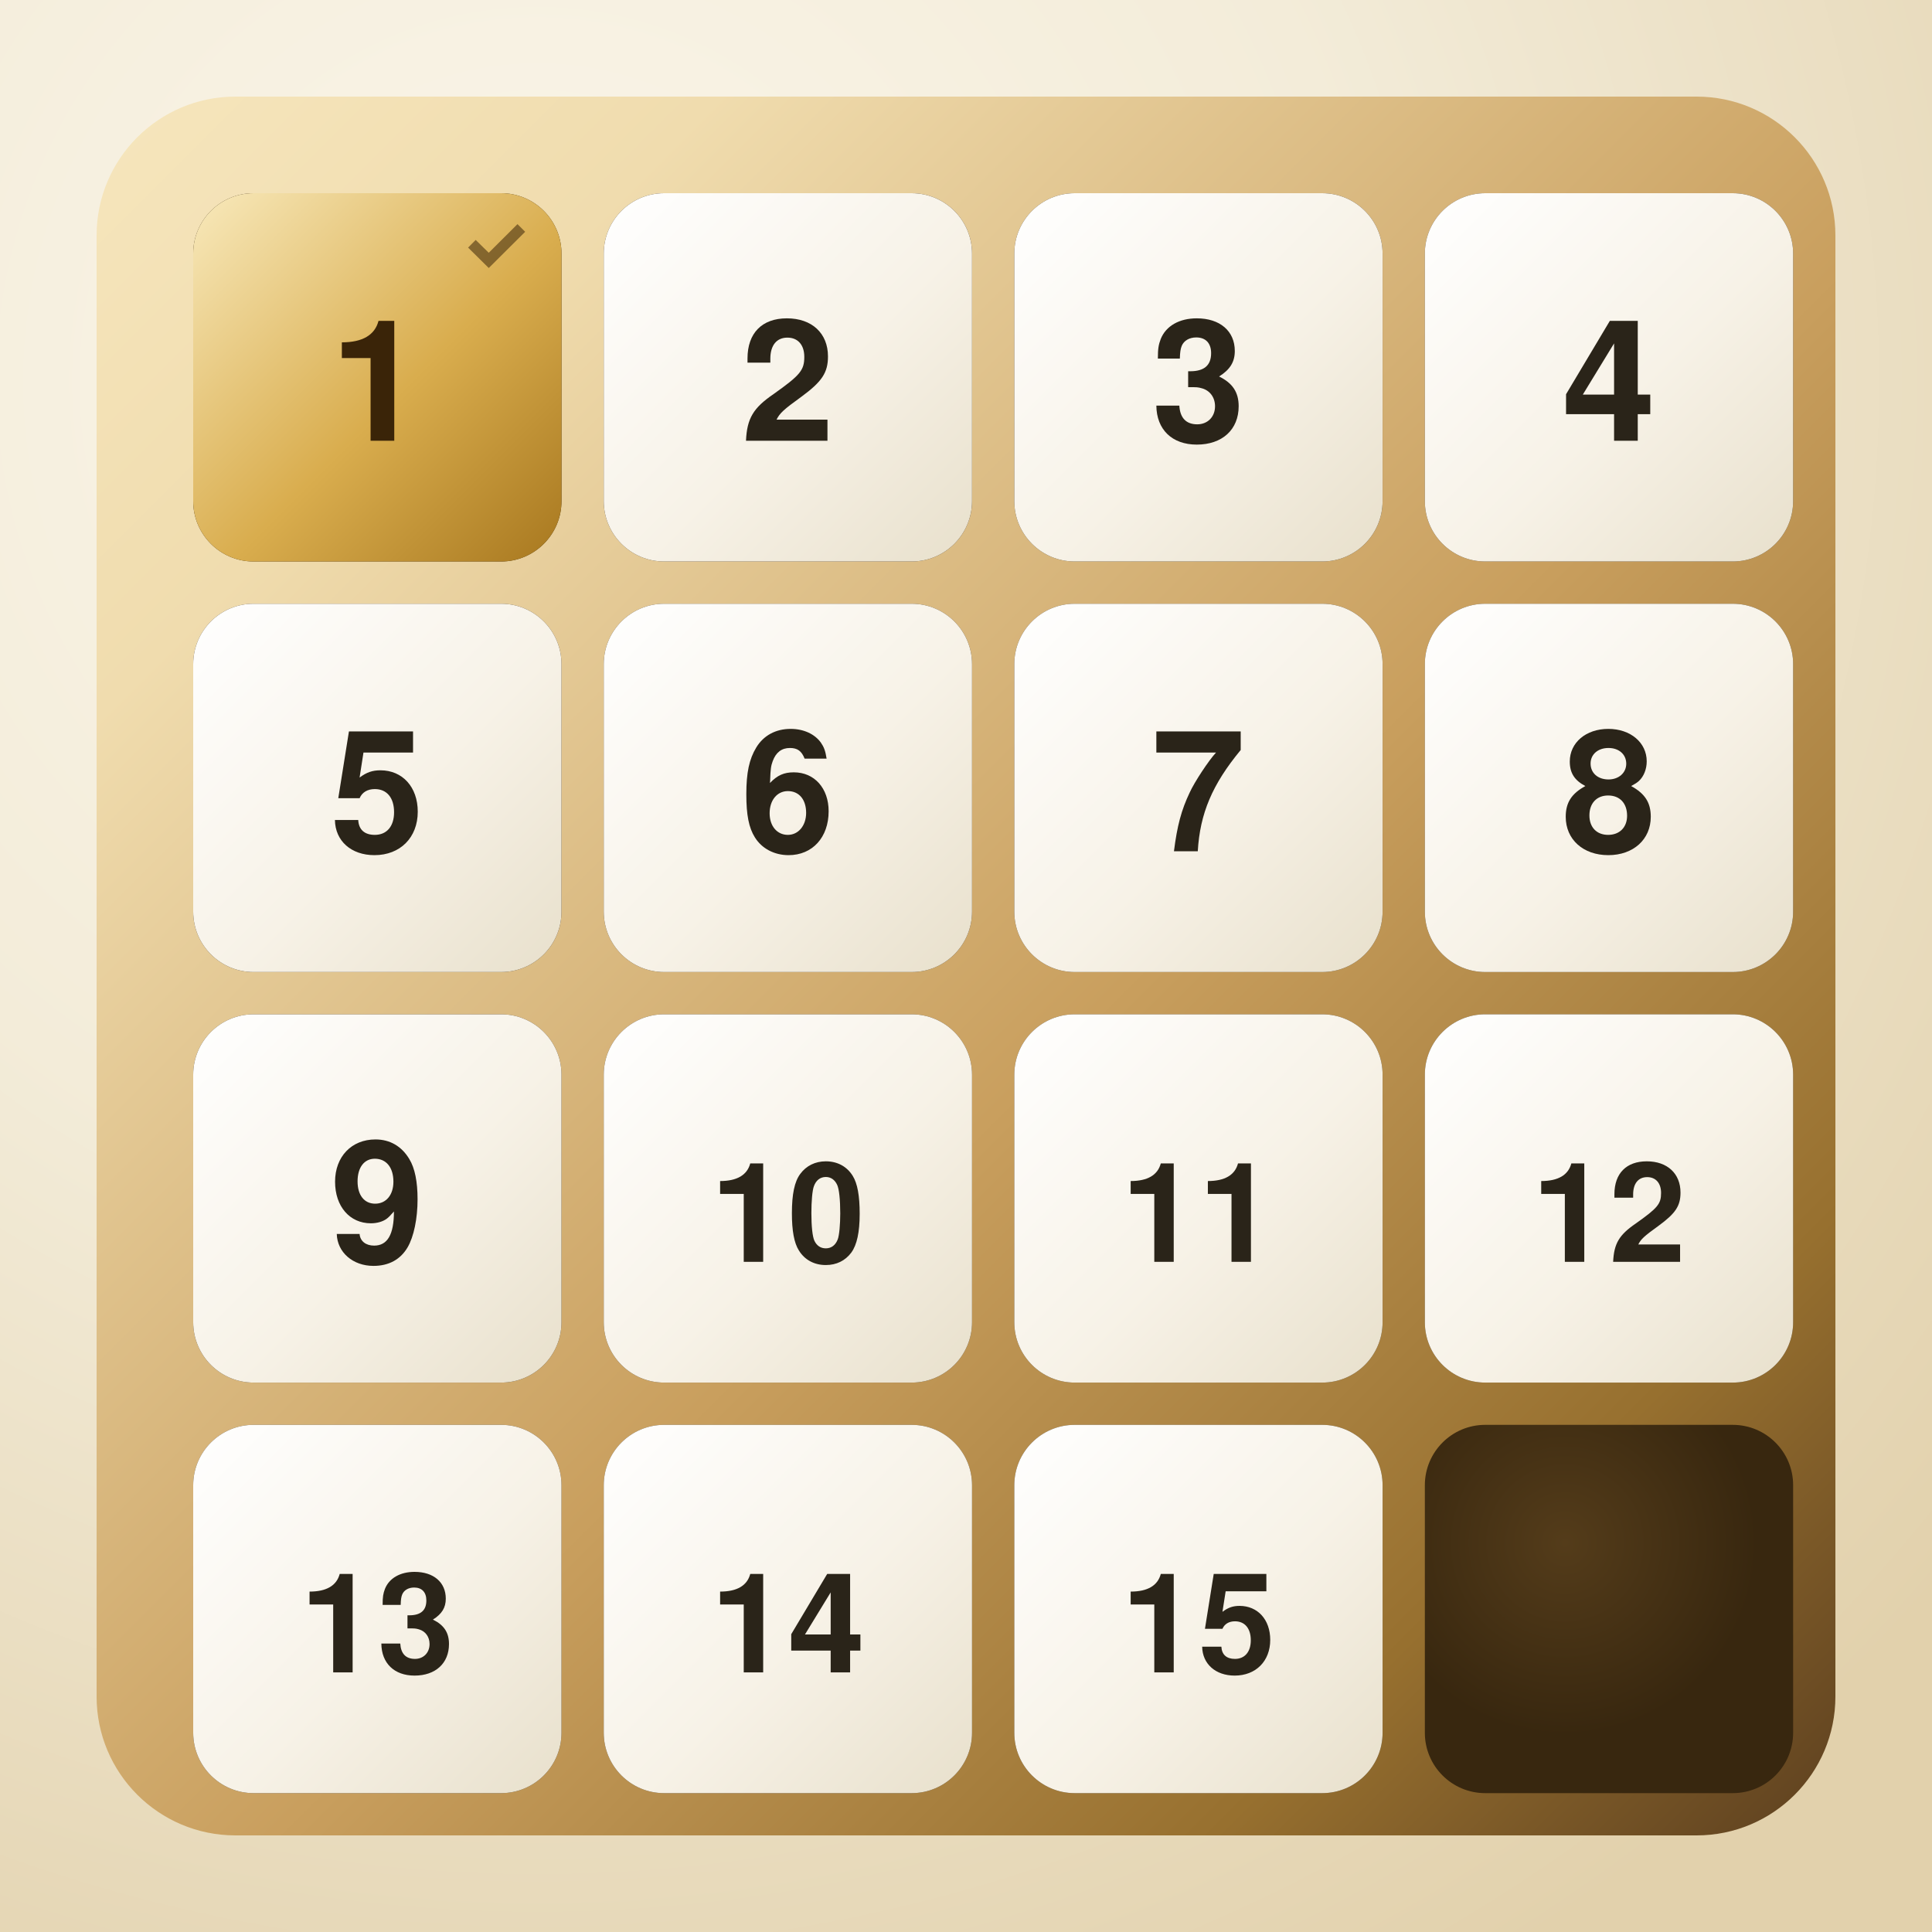
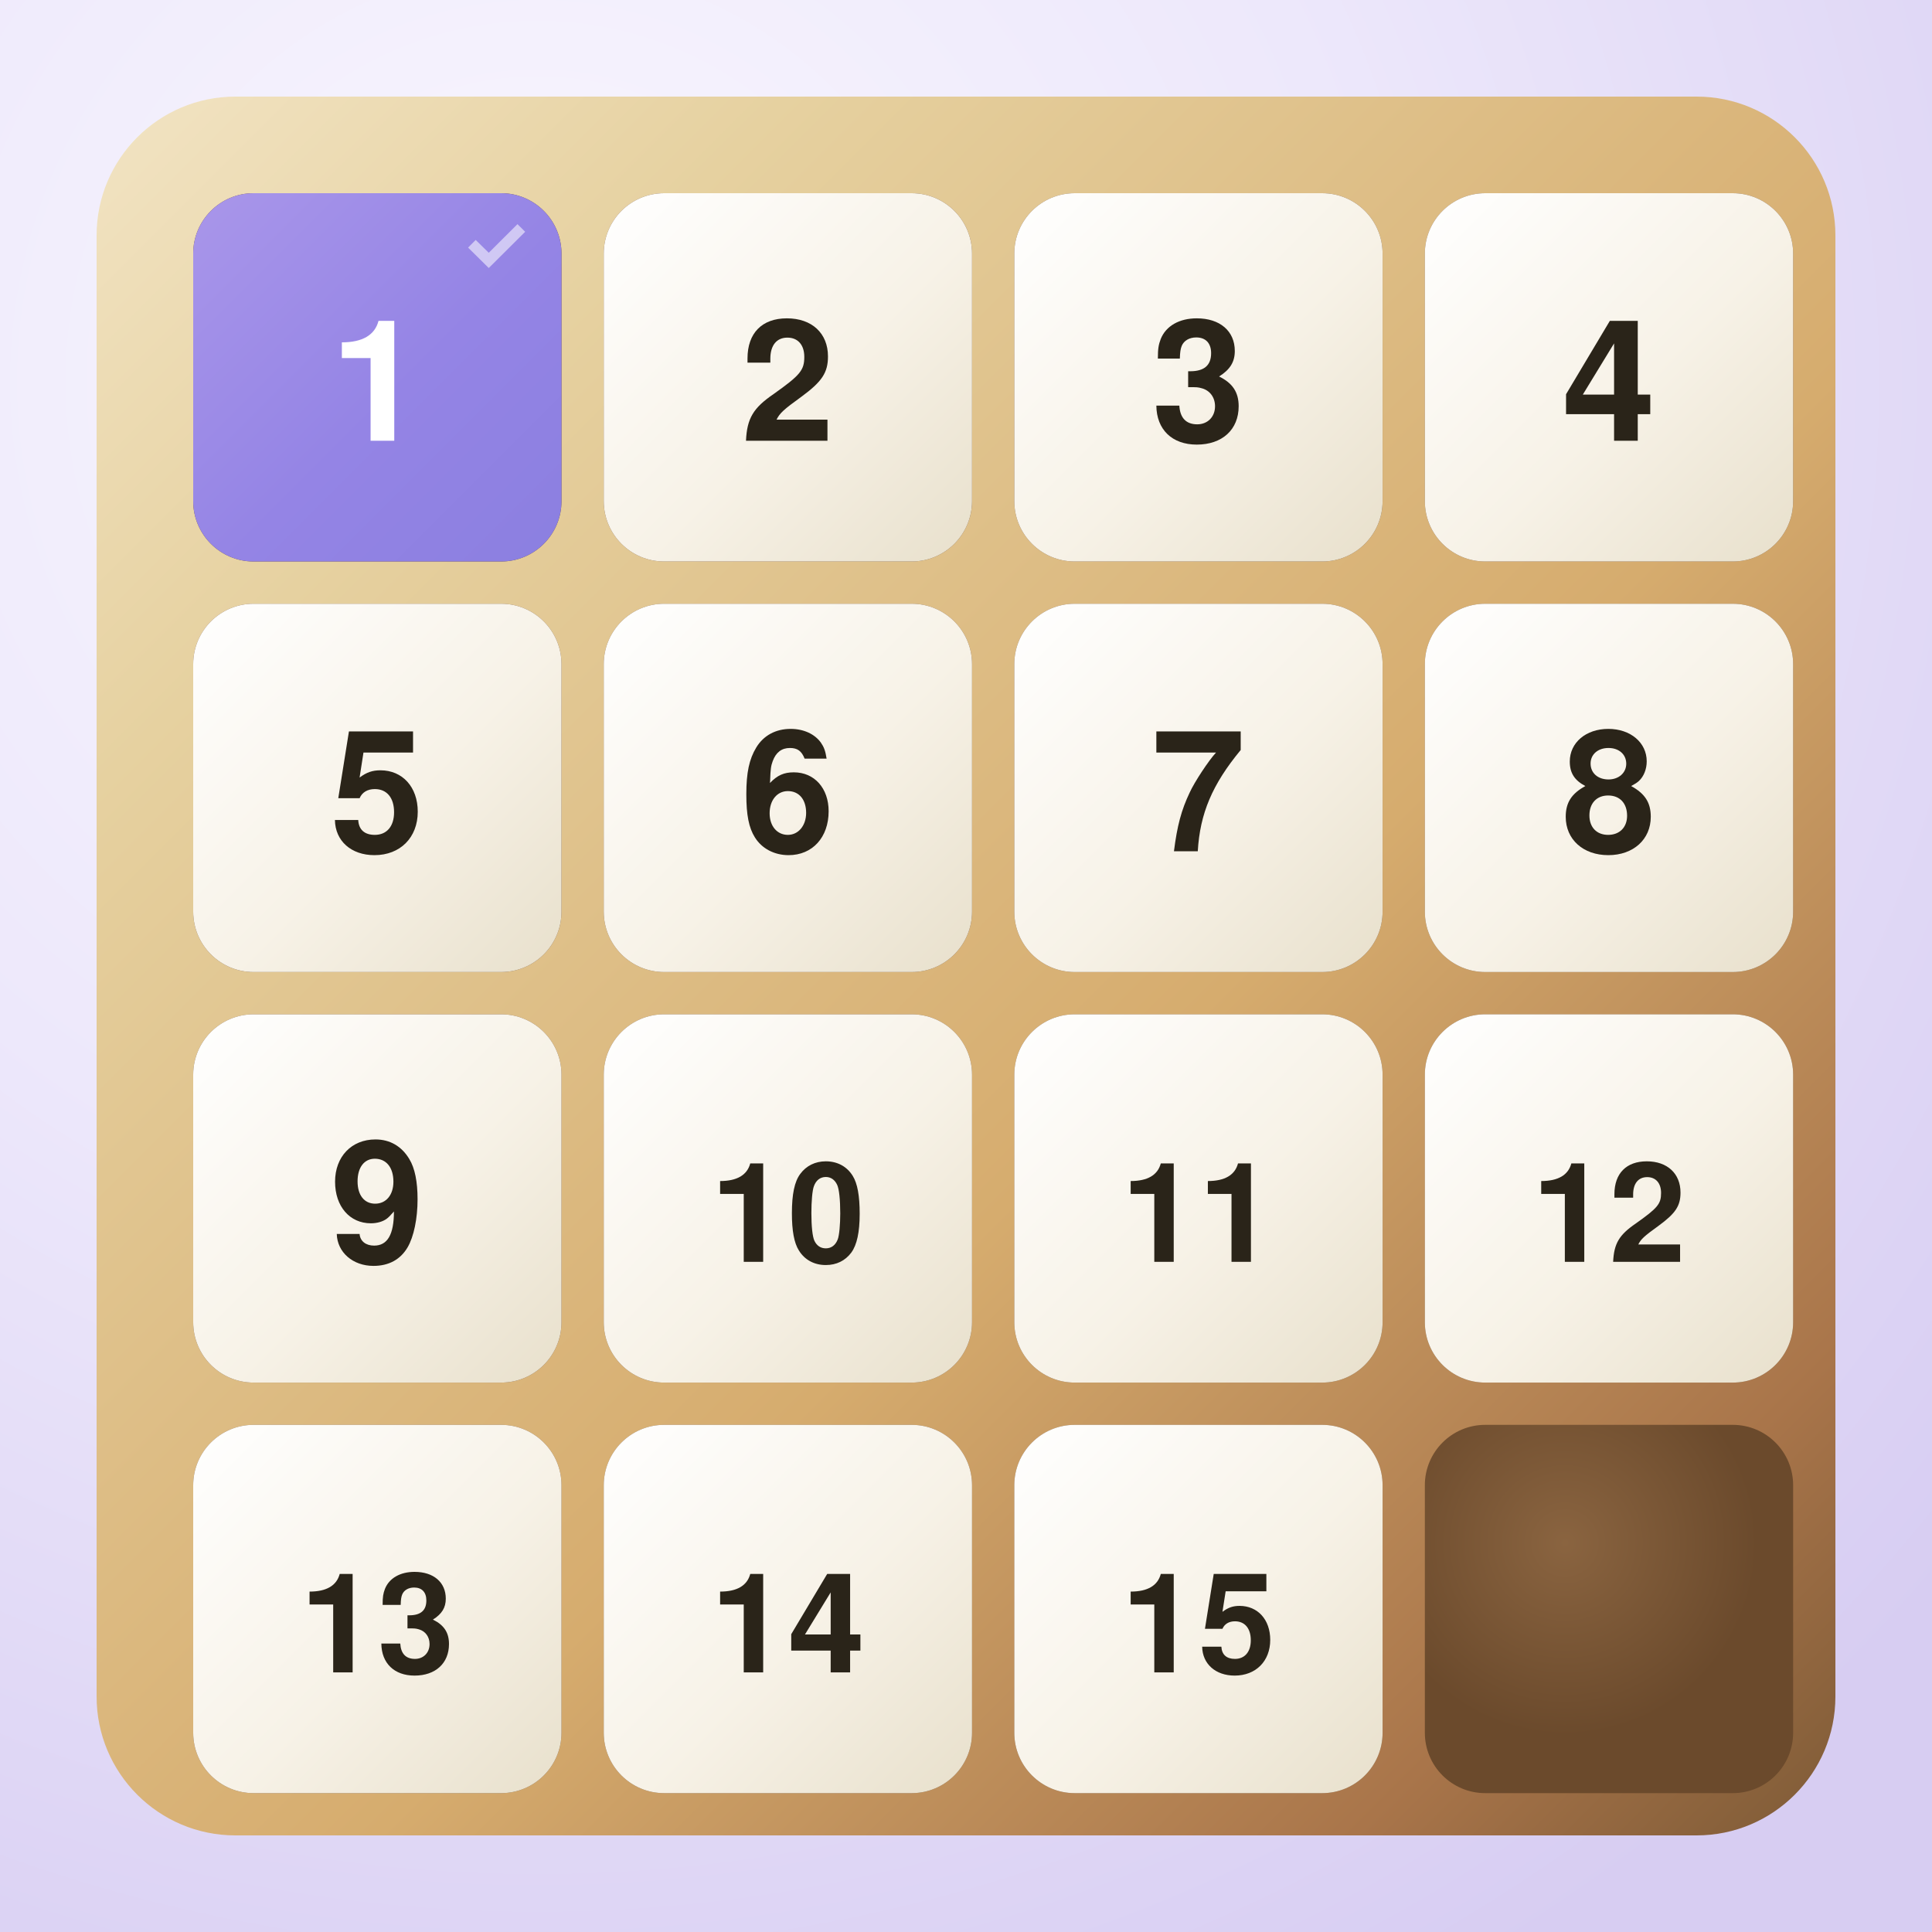
<svg xmlns="http://www.w3.org/2000/svg" viewBox="0 0 640 640">
  <defs>
    <radialGradient id="bg" cx="28%" cy="20%" r="95%">
-       <stop offset="0%" stop-color="#fbf6ea" />
-       <stop offset="45%" stop-color="#f3ecd9" />
-       <stop offset="100%" stop-color="#e2d1ac" />
+       <stop offset="0%" stop-color="#f9f7fe" />
+       <stop offset="45%" stop-color="#ede8fb" />
+       <stop offset="100%" stop-color="#d7cdf2" />
    </radialGradient>
    <linearGradient id="tray" x1="0" y1="0" x2="1" y2="1">
-       <stop offset="0%" stop-color="#f6e6bd" />
-       <stop offset="18%" stop-color="#f0dcae" />
-       <stop offset="55%" stop-color="#c99f5e" />
-       <stop offset="82%" stop-color="#97702f" />
-       <stop offset="100%" stop-color="#5c3f1f" />
+       <stop offset="0%" stop-color="#f2e4c4" />
+       <stop offset="20%" stop-color="#e6d1a0" />
+       <stop offset="58%" stop-color="#d6ac6e" />
+       <stop offset="86%" stop-color="#a9754a" />
+       <stop offset="100%" stop-color="#7d5a36" />
    </linearGradient>
    <linearGradient id="tile" x1="0" y1="0" x2="1" y2="1">
      <stop offset="0%" stop-color="#ffffff" />
      <stop offset="55%" stop-color="#f7f2e7" />
      <stop offset="100%" stop-color="#e8e0cc" />
    </linearGradient>
    <linearGradient id="tileGold" x1="0" y1="0" x2="1" y2="1">
-       <stop offset="0%" stop-color="#f8e9bb" />
-       <stop offset="55%" stop-color="#d9ad4e" />
-       <stop offset="100%" stop-color="#a8781f" />
+       <stop offset="0%" stop-color="#a996ea" />
+       <stop offset="55%" stop-color="#9484e5" />
+       <stop offset="100%" stop-color="#8b7fe0" />
    </linearGradient>
    <radialGradient id="slot" cx="38%" cy="32%" r="75%">
-       <stop offset="0%" stop-color="#543c1a" />
-       <stop offset="70%" stop-color="#38270f" />
+       <stop offset="0%" stop-color="#8a6440" />
+       <stop offset="70%" stop-color="#6b4a2c" />
    </radialGradient>
  </defs>
  <rect width="640" height="640" fill="url(#bg)" />
  <rect x="32" y="32" width="576" height="576" rx="46" fill="url(#tray)" />
  <g font-family="-apple-system,Helvetica,Arial,sans-serif" font-weight="700" fill="#2a2419" text-anchor="middle">
    <rect x="64" y="64" width="122" height="122" rx="20" fill="url(#slot)" />
    <rect x="64" y="64" width="122" height="122" rx="20" fill="url(#tileGold)" />
-     <text x="125" y="146" font-size="56" fill="#3a2408">1</text>
-     <text x="164" y="90" font-size="26" fill="#3a2408" opacity="0.55">✓</text>
+     <text x="125" y="146" font-size="56" fill="#ffffff">1</text>
+     <text x="164" y="90" font-size="26" fill="#ffffff" opacity="0.55">✓</text>
    <rect x="200" y="64" width="122" height="122" rx="20" fill="url(#slot)" />
    <rect x="200" y="64" width="122" height="122" rx="20" fill="url(#tile)" />
    <text x="261" y="146" font-size="56">2</text>
    <rect x="336" y="64" width="122" height="122" rx="20" fill="url(#slot)" />
    <rect x="336" y="64" width="122" height="122" rx="20" fill="url(#tile)" />
    <text x="397" y="146" font-size="56">3</text>
    <rect x="472" y="64" width="122" height="122" rx="20" fill="url(#slot)" />
    <rect x="472" y="64" width="122" height="122" rx="20" fill="url(#tile)" />
    <text x="533" y="146" font-size="56">4</text>
    <rect x="64" y="200" width="122" height="122" rx="20" fill="url(#slot)" />
    <rect x="64" y="200" width="122" height="122" rx="20" fill="url(#tile)" />
    <text x="125" y="282" font-size="56">5</text>
    <rect x="200" y="200" width="122" height="122" rx="20" fill="url(#slot)" />
    <rect x="200" y="200" width="122" height="122" rx="20" fill="url(#tile)" />
    <text x="261" y="282" font-size="56">6</text>
    <rect x="336" y="200" width="122" height="122" rx="20" fill="url(#slot)" />
    <rect x="336" y="200" width="122" height="122" rx="20" fill="url(#tile)" />
    <text x="397" y="282" font-size="56">7</text>
    <rect x="472" y="200" width="122" height="122" rx="20" fill="url(#slot)" />
    <rect x="472" y="200" width="122" height="122" rx="20" fill="url(#tile)" />
    <text x="533" y="282" font-size="56">8</text>
    <rect x="64" y="336" width="122" height="122" rx="20" fill="url(#slot)" />
    <rect x="64" y="336" width="122" height="122" rx="20" fill="url(#tile)" />
    <text x="125" y="418" font-size="56">9</text>
    <rect x="200" y="336" width="122" height="122" rx="20" fill="url(#slot)" />
    <rect x="200" y="336" width="122" height="122" rx="20" fill="url(#tile)" />
    <text x="261" y="418" font-size="46">10</text>
    <rect x="336" y="336" width="122" height="122" rx="20" fill="url(#slot)" />
    <rect x="336" y="336" width="122" height="122" rx="20" fill="url(#tile)" />
    <text x="397" y="418" font-size="46">11</text>
    <rect x="472" y="336" width="122" height="122" rx="20" fill="url(#slot)" />
    <rect x="472" y="336" width="122" height="122" rx="20" fill="url(#tile)" />
    <text x="533" y="418" font-size="46">12</text>
    <rect x="64" y="472" width="122" height="122" rx="20" fill="url(#slot)" />
    <rect x="64" y="472" width="122" height="122" rx="20" fill="url(#tile)" />
    <text x="125" y="554" font-size="46">13</text>
    <rect x="200" y="472" width="122" height="122" rx="20" fill="url(#slot)" />
    <rect x="200" y="472" width="122" height="122" rx="20" fill="url(#tile)" />
    <text x="261" y="554" font-size="46">14</text>
    <rect x="336" y="472" width="122" height="122" rx="20" fill="url(#slot)" />
    <rect x="336" y="472" width="122" height="122" rx="20" fill="url(#tile)" />
    <text x="397" y="554" font-size="46">15</text>
    <rect x="472" y="472" width="122" height="122" rx="20" fill="url(#slot)" />
  </g>
</svg>
